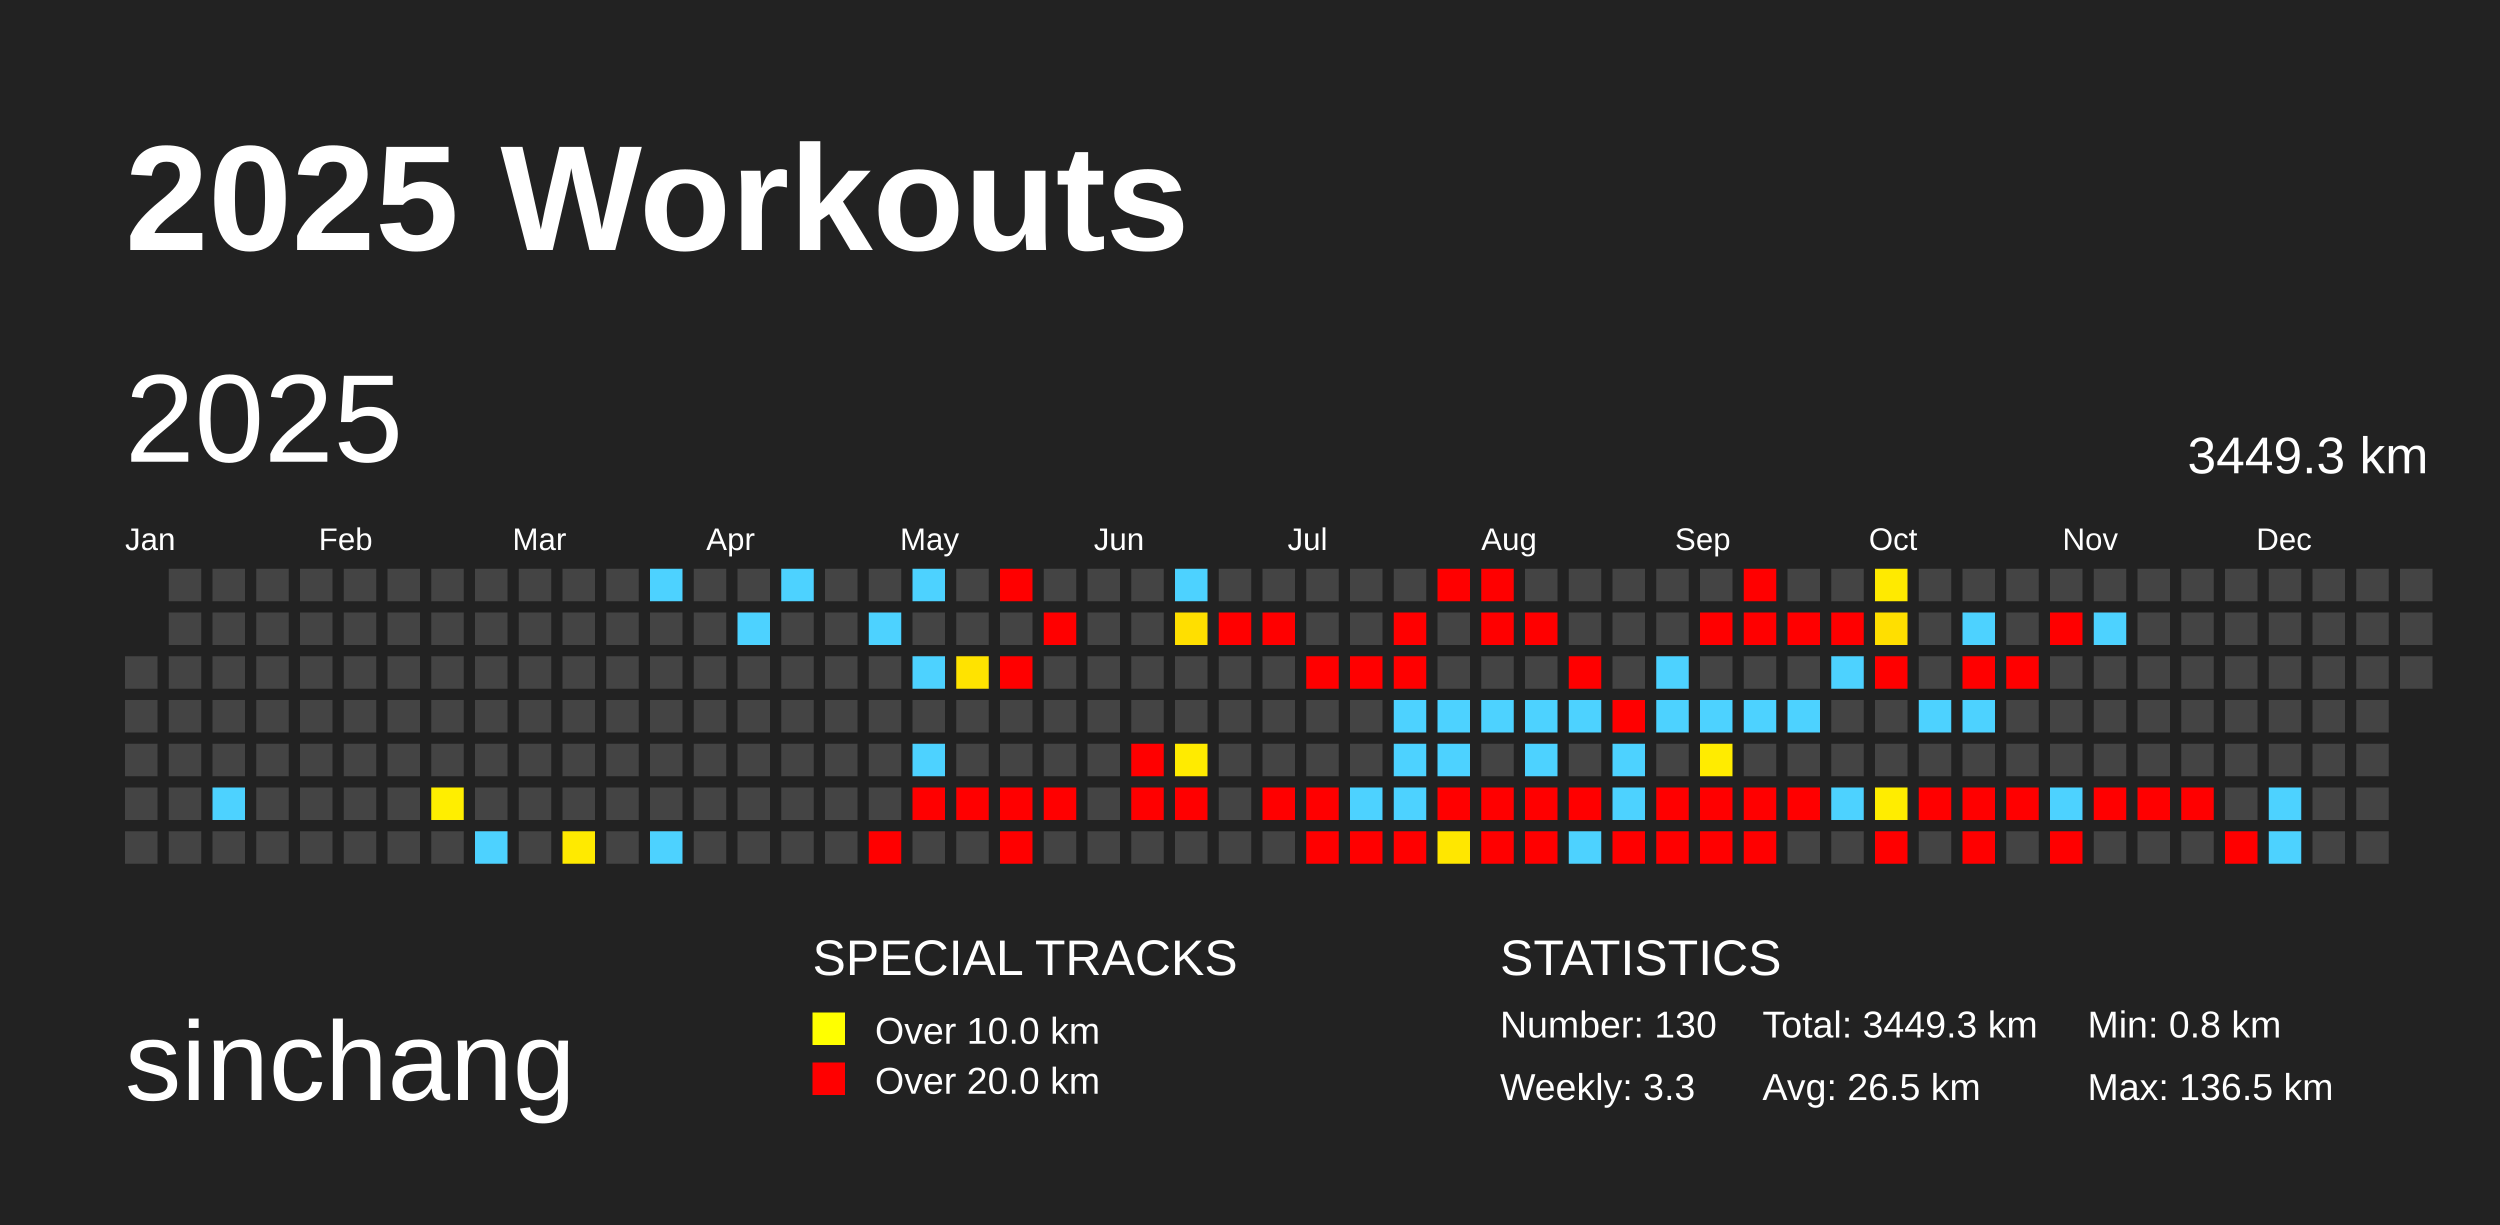
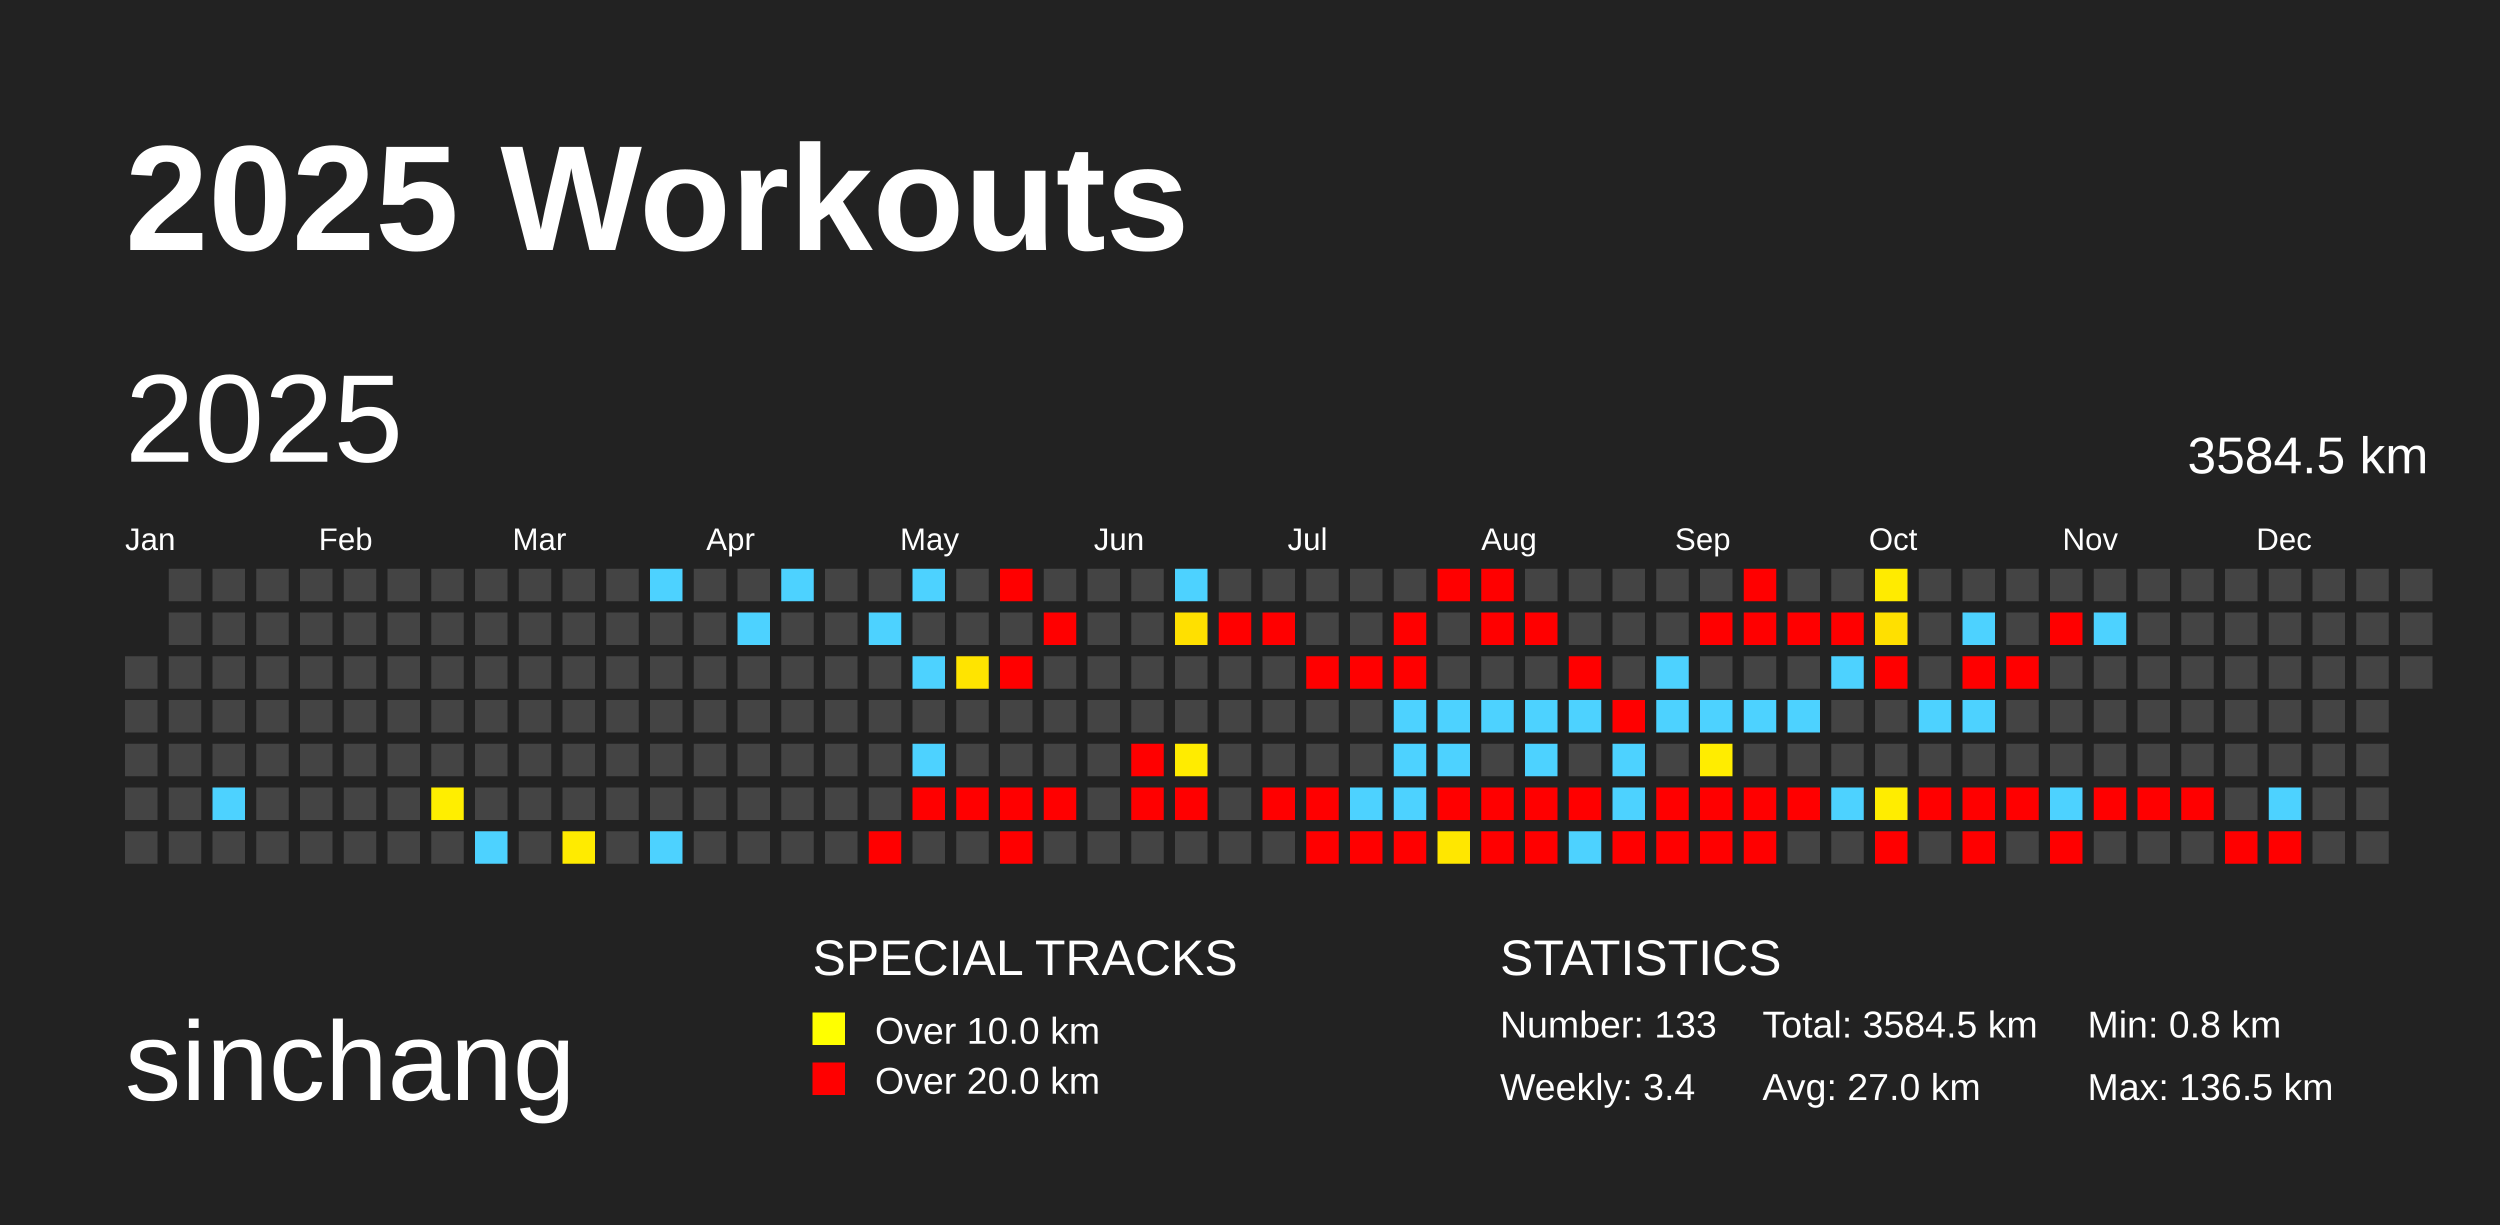
<svg xmlns="http://www.w3.org/2000/svg" baseProfile="full" height="98mm" version="1.1" viewBox="0,0,200,98" width="200mm">
  <defs />
  <rect fill="#222222" height="98" width="200" x="0" y="0" />
  <text fill="#FFFFFF" style="font-size:12px; font-family:Arial; font-weight:bold;" x="10" y="20">2025 Workouts</text>
  <text fill="#FFFFFF" style="font-size:9px; font-family:Arial" x="10" y="88">sinchang</text>
  <text fill="#FFFFFF" style="font-size:4px; font-family:Arial" x="65" y="78">SPECIAL TRACKS</text>
  <rect fill="yellow" height="2.6" width="2.6" x="65" y="81" />
  <text fill="#FFFFFF" style="font-size:3px; font-family:Arial" x="70" y="83.5">Over 10.0 km</text>
  <rect fill="red" height="2.6" width="2.6" x="65" y="85" />
  <text fill="#FFFFFF" style="font-size:3px; font-family:Arial" x="70" y="87.5">Over 20.0 km</text>
  <text fill="#FFFFFF" style="font-size:4px; font-family:Arial" x="120" y="78">STATISTICS</text>
-   <text fill="#FFFFFF" style="font-size:3px; font-family:Arial" x="120" y="83">Number: 130</text>
-   <text fill="#FFFFFF" style="font-size:3px; font-family:Arial" x="120" y="88">Weekly: 3.3</text>
-   <text fill="#FFFFFF" style="font-size:3px; font-family:Arial" x="141" y="83">Total: 3449.3 km</text>
-   <text fill="#FFFFFF" style="font-size:3px; font-family:Arial" x="141" y="88">Avg: 26.5 km</text>
+   <text fill="#FFFFFF" style="font-size:3px; font-family:Arial" x="120" y="83">Number: 133</text>
+   <text fill="#FFFFFF" style="font-size:3px; font-family:Arial" x="120" y="88">Weekly: 3.4</text>
+   <text fill="#FFFFFF" style="font-size:3px; font-family:Arial" x="141" y="83">Total: 3584.5 km</text>
+   <text fill="#FFFFFF" style="font-size:3px; font-family:Arial" x="141" y="88">Avg: 27.0 km</text>
  <text fill="#FFFFFF" style="font-size:3px; font-family:Arial" x="167" y="83">Min: 0.8 km</text>
  <text fill="#FFFFFF" style="font-size:3px; font-family:Arial" x="167" y="88">Max: 136.5 km</text>
  <text dominant-baseline="hanging" fill="#FFFFFF" style="font-size:10.0px; font-family:Arial;" x="10" y="30">2025</text>
-   <text dominant-baseline="hanging" fill="#FFFFFF" style="font-size:4.125px; font-family:Arial;" x="175" y="35">3449.3 km</text>
+   <text dominant-baseline="hanging" fill="#FFFFFF" style="font-size:4.125px; font-family:Arial;" x="175" y="35">3584.5 km</text>
  <text fill="#FFFFFF" style="font-size:2.5px; font-family:Arial" x="10.0" y="44">Jan</text>
  <text fill="#FFFFFF" style="font-size:2.5px; font-family:Arial" x="25.5" y="44">Feb</text>
  <text fill="#FFFFFF" style="font-size:2.5px; font-family:Arial" x="41.0" y="44">Mar</text>
  <text fill="#FFFFFF" style="font-size:2.5px; font-family:Arial" x="56.5" y="44">Apr</text>
  <text fill="#FFFFFF" style="font-size:2.5px; font-family:Arial" x="72.0" y="44">May</text>
  <text fill="#FFFFFF" style="font-size:2.5px; font-family:Arial" x="87.5" y="44">Jun</text>
  <text fill="#FFFFFF" style="font-size:2.5px; font-family:Arial" x="103.0" y="44">Jul</text>
  <text fill="#FFFFFF" style="font-size:2.5px; font-family:Arial" x="118.5" y="44">Aug</text>
  <text fill="#FFFFFF" style="font-size:2.5px; font-family:Arial" x="134.0" y="44">Sep</text>
  <text fill="#FFFFFF" style="font-size:2.5px; font-family:Arial" x="149.5" y="44">Oct</text>
  <text fill="#FFFFFF" style="font-size:2.5px; font-family:Arial" x="165.0" y="44">Nov</text>
  <text fill="#FFFFFF" style="font-size:2.5px; font-family:Arial" x="180.5" y="44">Dec</text>
  <rect fill="#444444" height="2.6" width="2.6" x="10.0" y="52.5" />
  <rect fill="#444444" height="2.6" width="2.6" x="10.0" y="56.0" />
  <rect fill="#444444" height="2.6" width="2.6" x="10.0" y="59.5" />
  <rect fill="#444444" height="2.6" width="2.6" x="10.0" y="63.0" />
  <rect fill="#444444" height="2.6" width="2.6" x="10.0" y="66.5" />
  <rect fill="#444444" height="2.6" width="2.6" x="13.5" y="45.5" />
  <rect fill="#444444" height="2.6" width="2.6" x="13.5" y="49.0" />
  <rect fill="#444444" height="2.6" width="2.6" x="13.5" y="52.5" />
  <rect fill="#444444" height="2.6" width="2.6" x="13.5" y="56.0" />
  <rect fill="#444444" height="2.6" width="2.6" x="13.5" y="59.5" />
  <rect fill="#444444" height="2.6" width="2.6" x="13.5" y="63.0" />
  <rect fill="#444444" height="2.6" width="2.6" x="13.5" y="66.5" />
  <rect fill="#444444" height="2.6" width="2.6" x="17.0" y="45.5" />
  <rect fill="#444444" height="2.6" width="2.6" x="17.0" y="49.0" />
  <rect fill="#444444" height="2.6" width="2.6" x="17.0" y="52.5" />
  <rect fill="#444444" height="2.6" width="2.6" x="17.0" y="56.0" />
  <rect fill="#444444" height="2.6" width="2.6" x="17.0" y="59.5" />
  <rect fill="#4dd2ff" height="2.6" width="2.6" x="17.0" y="63.0" />
  <rect fill="#444444" height="2.6" width="2.6" x="17.0" y="66.5" />
  <rect fill="#444444" height="2.6" width="2.6" x="20.5" y="45.5" />
  <rect fill="#444444" height="2.6" width="2.6" x="20.5" y="49.0" />
  <rect fill="#444444" height="2.6" width="2.6" x="20.5" y="52.5" />
  <rect fill="#444444" height="2.6" width="2.6" x="20.5" y="56.0" />
  <rect fill="#444444" height="2.6" width="2.6" x="20.5" y="59.5" />
  <rect fill="#444444" height="2.6" width="2.6" x="20.5" y="63.0" />
  <rect fill="#444444" height="2.6" width="2.6" x="20.5" y="66.5" />
  <rect fill="#444444" height="2.6" width="2.6" x="24.0" y="45.5" />
  <rect fill="#444444" height="2.6" width="2.6" x="24.0" y="49.0" />
  <rect fill="#444444" height="2.6" width="2.6" x="24.0" y="52.5" />
  <rect fill="#444444" height="2.6" width="2.6" x="24.0" y="56.0" />
  <rect fill="#444444" height="2.6" width="2.6" x="24.0" y="59.5" />
  <rect fill="#444444" height="2.6" width="2.6" x="24.0" y="63.0" />
  <rect fill="#444444" height="2.6" width="2.6" x="24.0" y="66.5" />
  <rect fill="#444444" height="2.6" width="2.6" x="27.5" y="45.5" />
  <rect fill="#444444" height="2.6" width="2.6" x="27.5" y="49.0" />
  <rect fill="#444444" height="2.6" width="2.6" x="27.5" y="52.5" />
  <rect fill="#444444" height="2.6" width="2.6" x="27.5" y="56.0" />
  <rect fill="#444444" height="2.6" width="2.6" x="27.5" y="59.5" />
  <rect fill="#444444" height="2.6" width="2.6" x="27.5" y="63.0" />
  <rect fill="#444444" height="2.6" width="2.6" x="27.5" y="66.5" />
  <rect fill="#444444" height="2.6" width="2.6" x="31.0" y="45.5" />
  <rect fill="#444444" height="2.6" width="2.6" x="31.0" y="49.0" />
  <rect fill="#444444" height="2.6" width="2.6" x="31.0" y="52.5" />
  <rect fill="#444444" height="2.6" width="2.6" x="31.0" y="56.0" />
  <rect fill="#444444" height="2.6" width="2.6" x="31.0" y="59.5" />
  <rect fill="#444444" height="2.6" width="2.6" x="31.0" y="63.0" />
  <rect fill="#444444" height="2.6" width="2.6" x="31.0" y="66.5" />
  <rect fill="#444444" height="2.6" width="2.6" x="34.5" y="45.5" />
  <rect fill="#444444" height="2.6" width="2.6" x="34.5" y="49.0" />
  <rect fill="#444444" height="2.6" width="2.6" x="34.5" y="52.5" />
  <rect fill="#444444" height="2.6" width="2.6" x="34.5" y="56.0" />
  <rect fill="#444444" height="2.6" width="2.6" x="34.5" y="59.5" />
  <rect fill="#ffee00" height="2.6" width="2.6" x="34.5" y="63.0" />
  <rect fill="#444444" height="2.6" width="2.6" x="34.5" y="66.5" />
  <rect fill="#444444" height="2.6" width="2.6" x="38.0" y="45.5" />
  <rect fill="#444444" height="2.6" width="2.6" x="38.0" y="49.0" />
  <rect fill="#444444" height="2.6" width="2.6" x="38.0" y="52.5" />
  <rect fill="#444444" height="2.6" width="2.6" x="38.0" y="56.0" />
  <rect fill="#444444" height="2.6" width="2.6" x="38.0" y="59.5" />
  <rect fill="#444444" height="2.6" width="2.6" x="38.0" y="63.0" />
  <rect fill="#4dd2ff" height="2.6" width="2.6" x="38.0" y="66.5" />
  <rect fill="#444444" height="2.6" width="2.6" x="41.5" y="45.5" />
  <rect fill="#444444" height="2.6" width="2.6" x="41.5" y="49.0" />
  <rect fill="#444444" height="2.6" width="2.6" x="41.5" y="52.5" />
  <rect fill="#444444" height="2.6" width="2.6" x="41.5" y="56.0" />
  <rect fill="#444444" height="2.6" width="2.6" x="41.5" y="59.5" />
  <rect fill="#444444" height="2.6" width="2.6" x="41.5" y="63.0" />
  <rect fill="#444444" height="2.6" width="2.6" x="41.5" y="66.5" />
  <rect fill="#444444" height="2.6" width="2.6" x="45.0" y="45.5" />
  <rect fill="#444444" height="2.6" width="2.6" x="45.0" y="49.0" />
  <rect fill="#444444" height="2.6" width="2.6" x="45.0" y="52.5" />
  <rect fill="#444444" height="2.6" width="2.6" x="45.0" y="56.0" />
  <rect fill="#444444" height="2.6" width="2.6" x="45.0" y="59.5" />
  <rect fill="#444444" height="2.6" width="2.6" x="45.0" y="63.0" />
-   <rect fill="#ffea00" height="2.6" width="2.6" x="45.0" y="66.5" />
+   <rect fill="#ffeb00" height="2.6" width="2.6" x="45.0" y="66.5" />
  <rect fill="#444444" height="2.6" width="2.6" x="48.5" y="45.5" />
  <rect fill="#444444" height="2.6" width="2.6" x="48.5" y="49.0" />
  <rect fill="#444444" height="2.6" width="2.6" x="48.5" y="52.5" />
  <rect fill="#444444" height="2.6" width="2.6" x="48.5" y="56.0" />
  <rect fill="#444444" height="2.6" width="2.6" x="48.5" y="59.5" />
  <rect fill="#444444" height="2.6" width="2.6" x="48.5" y="63.0" />
  <rect fill="#444444" height="2.6" width="2.6" x="48.5" y="66.5" />
  <rect fill="#4dd2ff" height="2.6" width="2.6" x="52.0" y="45.5" />
  <rect fill="#444444" height="2.6" width="2.6" x="52.0" y="49.0" />
  <rect fill="#444444" height="2.6" width="2.6" x="52.0" y="52.5" />
  <rect fill="#444444" height="2.6" width="2.6" x="52.0" y="56.0" />
  <rect fill="#444444" height="2.6" width="2.6" x="52.0" y="59.5" />
  <rect fill="#444444" height="2.6" width="2.6" x="52.0" y="63.0" />
  <rect fill="#4dd2ff" height="2.6" width="2.6" x="52.0" y="66.5" />
  <rect fill="#444444" height="2.6" width="2.6" x="55.5" y="45.5" />
  <rect fill="#444444" height="2.6" width="2.6" x="55.5" y="49.0" />
  <rect fill="#444444" height="2.6" width="2.6" x="55.5" y="52.5" />
  <rect fill="#444444" height="2.6" width="2.6" x="55.5" y="56.0" />
  <rect fill="#444444" height="2.6" width="2.6" x="55.5" y="59.5" />
  <rect fill="#444444" height="2.6" width="2.6" x="55.5" y="63.0" />
  <rect fill="#444444" height="2.6" width="2.6" x="55.5" y="66.5" />
  <rect fill="#444444" height="2.6" width="2.6" x="59.0" y="45.5" />
  <rect fill="#4dd2ff" height="2.6" width="2.6" x="59.0" y="49.0" />
  <rect fill="#444444" height="2.6" width="2.6" x="59.0" y="52.5" />
  <rect fill="#444444" height="2.6" width="2.6" x="59.0" y="56.0" />
  <rect fill="#444444" height="2.6" width="2.6" x="59.0" y="59.5" />
  <rect fill="#444444" height="2.6" width="2.6" x="59.0" y="63.0" />
  <rect fill="#444444" height="2.6" width="2.6" x="59.0" y="66.5" />
  <rect fill="#4dd2ff" height="2.6" width="2.6" x="62.5" y="45.5" />
  <rect fill="#444444" height="2.6" width="2.6" x="62.5" y="49.0" />
  <rect fill="#444444" height="2.6" width="2.6" x="62.5" y="52.5" />
  <rect fill="#444444" height="2.6" width="2.6" x="62.5" y="56.0" />
  <rect fill="#444444" height="2.6" width="2.6" x="62.5" y="59.5" />
  <rect fill="#444444" height="2.6" width="2.6" x="62.5" y="63.0" />
  <rect fill="#444444" height="2.6" width="2.6" x="62.5" y="66.5" />
  <rect fill="#444444" height="2.6" width="2.6" x="66.0" y="45.5" />
  <rect fill="#444444" height="2.6" width="2.6" x="66.0" y="49.0" />
  <rect fill="#444444" height="2.6" width="2.6" x="66.0" y="52.5" />
  <rect fill="#444444" height="2.6" width="2.6" x="66.0" y="56.0" />
  <rect fill="#444444" height="2.6" width="2.6" x="66.0" y="59.5" />
  <rect fill="#444444" height="2.6" width="2.6" x="66.0" y="63.0" />
  <rect fill="#444444" height="2.6" width="2.6" x="66.0" y="66.5" />
  <rect fill="#444444" height="2.6" width="2.6" x="69.5" y="45.5" />
  <rect fill="#4dd2ff" height="2.6" width="2.6" x="69.5" y="49.0" />
  <rect fill="#444444" height="2.6" width="2.6" x="69.5" y="52.5" />
  <rect fill="#444444" height="2.6" width="2.6" x="69.5" y="56.0" />
  <rect fill="#444444" height="2.6" width="2.6" x="69.5" y="59.5" />
  <rect fill="#444444" height="2.6" width="2.6" x="69.5" y="63.0" />
  <rect fill="red" height="2.6" width="2.6" x="69.5" y="66.5" />
  <rect fill="#4dd2ff" height="2.6" width="2.6" x="73.0" y="45.5" />
  <rect fill="#444444" height="2.6" width="2.6" x="73.0" y="49.0" />
  <rect fill="#4dd2ff" height="2.6" width="2.6" x="73.0" y="52.5" />
  <rect fill="#444444" height="2.6" width="2.6" x="73.0" y="56.0" />
  <rect fill="#4dd2ff" height="2.6" width="2.6" x="73.0" y="59.5" />
  <rect fill="red" height="2.6" width="2.6" x="73.0" y="63.0" />
  <rect fill="#444444" height="2.6" width="2.6" x="73.0" y="66.5" />
  <rect fill="#444444" height="2.6" width="2.6" x="76.5" y="45.5" />
  <rect fill="#444444" height="2.6" width="2.6" x="76.5" y="49.0" />
-   <rect fill="#ffe300" height="2.6" width="2.6" x="76.5" y="52.5" />
+   <rect fill="#ffe400" height="2.6" width="2.6" x="76.5" y="52.5" />
  <rect fill="#444444" height="2.6" width="2.6" x="76.5" y="56.0" />
  <rect fill="#444444" height="2.6" width="2.6" x="76.5" y="59.5" />
  <rect fill="red" height="2.6" width="2.6" x="76.5" y="63.0" />
  <rect fill="#444444" height="2.6" width="2.6" x="76.5" y="66.5" />
  <rect fill="red" height="2.6" width="2.6" x="80.0" y="45.5" />
  <rect fill="#444444" height="2.6" width="2.6" x="80.0" y="49.0" />
  <rect fill="red" height="2.6" width="2.6" x="80.0" y="52.5" />
  <rect fill="#444444" height="2.6" width="2.6" x="80.0" y="56.0" />
  <rect fill="#444444" height="2.6" width="2.6" x="80.0" y="59.5" />
  <rect fill="red" height="2.6" width="2.6" x="80.0" y="63.0" />
  <rect fill="red" height="2.6" width="2.6" x="80.0" y="66.5" />
  <rect fill="#444444" height="2.6" width="2.6" x="83.5" y="45.5" />
  <rect fill="red" height="2.6" width="2.6" x="83.5" y="49.0" />
  <rect fill="#444444" height="2.6" width="2.6" x="83.5" y="52.5" />
  <rect fill="#444444" height="2.6" width="2.6" x="83.5" y="56.0" />
  <rect fill="#444444" height="2.6" width="2.6" x="83.5" y="59.5" />
  <rect fill="red" height="2.6" width="2.6" x="83.5" y="63.0" />
  <rect fill="#444444" height="2.6" width="2.6" x="83.5" y="66.5" />
  <rect fill="#444444" height="2.6" width="2.6" x="87.0" y="45.5" />
  <rect fill="#444444" height="2.6" width="2.6" x="87.0" y="49.0" />
  <rect fill="#444444" height="2.6" width="2.6" x="87.0" y="52.5" />
  <rect fill="#444444" height="2.6" width="2.6" x="87.0" y="56.0" />
  <rect fill="#444444" height="2.6" width="2.6" x="87.0" y="59.5" />
  <rect fill="#444444" height="2.6" width="2.6" x="87.0" y="63.0" />
  <rect fill="#444444" height="2.6" width="2.6" x="87.0" y="66.5" />
  <rect fill="#444444" height="2.6" width="2.6" x="90.5" y="45.5" />
  <rect fill="#444444" height="2.6" width="2.6" x="90.5" y="49.0" />
  <rect fill="#444444" height="2.6" width="2.6" x="90.5" y="52.5" />
  <rect fill="#444444" height="2.6" width="2.6" x="90.5" y="56.0" />
  <rect fill="red" height="2.6" width="2.6" x="90.5" y="59.5" />
  <rect fill="red" height="2.6" width="2.6" x="90.5" y="63.0" />
  <rect fill="#444444" height="2.6" width="2.6" x="90.5" y="66.5" />
  <rect fill="#4dd2ff" height="2.6" width="2.6" x="94.0" y="45.5" />
-   <rect fill="#ffdf00" height="2.6" width="2.6" x="94.0" y="49.0" />
+   <rect fill="#ffe000" height="2.6" width="2.6" x="94.0" y="49.0" />
  <rect fill="#444444" height="2.6" width="2.6" x="94.0" y="52.5" />
  <rect fill="#444444" height="2.6" width="2.6" x="94.0" y="56.0" />
-   <rect fill="#ffeb00" height="2.6" width="2.6" x="94.0" y="59.5" />
+   <rect fill="#ffec00" height="2.6" width="2.6" x="94.0" y="59.5" />
  <rect fill="red" height="2.6" width="2.6" x="94.0" y="63.0" />
  <rect fill="#444444" height="2.6" width="2.6" x="94.0" y="66.5" />
  <rect fill="#444444" height="2.6" width="2.6" x="97.5" y="45.5" />
  <rect fill="red" height="2.6" width="2.6" x="97.5" y="49.0" />
  <rect fill="#444444" height="2.6" width="2.6" x="97.5" y="52.5" />
  <rect fill="#444444" height="2.6" width="2.6" x="97.5" y="56.0" />
  <rect fill="#444444" height="2.6" width="2.6" x="97.5" y="59.5" />
  <rect fill="#444444" height="2.6" width="2.6" x="97.5" y="63.0" />
  <rect fill="#444444" height="2.6" width="2.6" x="97.5" y="66.5" />
  <rect fill="#444444" height="2.6" width="2.6" x="101.0" y="45.5" />
  <rect fill="red" height="2.6" width="2.6" x="101.0" y="49.0" />
  <rect fill="#444444" height="2.6" width="2.6" x="101.0" y="52.5" />
  <rect fill="#444444" height="2.6" width="2.6" x="101.0" y="56.0" />
  <rect fill="#444444" height="2.6" width="2.6" x="101.0" y="59.5" />
  <rect fill="red" height="2.6" width="2.6" x="101.0" y="63.0" />
  <rect fill="#444444" height="2.6" width="2.6" x="101.0" y="66.5" />
  <rect fill="#444444" height="2.6" width="2.6" x="104.5" y="45.5" />
  <rect fill="#444444" height="2.6" width="2.6" x="104.5" y="49.0" />
  <rect fill="red" height="2.6" width="2.6" x="104.5" y="52.5" />
  <rect fill="#444444" height="2.6" width="2.6" x="104.5" y="56.0" />
  <rect fill="#444444" height="2.6" width="2.6" x="104.5" y="59.5" />
  <rect fill="red" height="2.6" width="2.6" x="104.5" y="63.0" />
  <rect fill="red" height="2.6" width="2.6" x="104.5" y="66.5" />
  <rect fill="#444444" height="2.6" width="2.6" x="108.0" y="45.5" />
  <rect fill="#444444" height="2.6" width="2.6" x="108.0" y="49.0" />
  <rect fill="red" height="2.6" width="2.6" x="108.0" y="52.5" />
  <rect fill="#444444" height="2.6" width="2.6" x="108.0" y="56.0" />
  <rect fill="#444444" height="2.6" width="2.6" x="108.0" y="59.5" />
  <rect fill="#4dd2ff" height="2.6" width="2.6" x="108.0" y="63.0" />
  <rect fill="red" height="2.6" width="2.6" x="108.0" y="66.5" />
  <rect fill="#444444" height="2.6" width="2.6" x="111.5" y="45.5" />
  <rect fill="red" height="2.6" width="2.6" x="111.5" y="49.0" />
  <rect fill="red" height="2.6" width="2.6" x="111.5" y="52.5" />
  <rect fill="#4dd2ff" height="2.6" width="2.6" x="111.5" y="56.0" />
  <rect fill="#4dd2ff" height="2.6" width="2.6" x="111.5" y="59.5" />
  <rect fill="#4dd2ff" height="2.6" width="2.6" x="111.5" y="63.0" />
  <rect fill="red" height="2.6" width="2.6" x="111.5" y="66.5" />
  <rect fill="red" height="2.6" width="2.6" x="115.0" y="45.5" />
  <rect fill="#444444" height="2.6" width="2.6" x="115.0" y="49.0" />
  <rect fill="#444444" height="2.6" width="2.6" x="115.0" y="52.5" />
  <rect fill="#4dd2ff" height="2.6" width="2.6" x="115.0" y="56.0" />
  <rect fill="#4dd2ff" height="2.6" width="2.6" x="115.0" y="59.5" />
  <rect fill="red" height="2.6" width="2.6" x="115.0" y="63.0" />
  <rect fill="#ffe700" height="2.6" width="2.6" x="115.0" y="66.5" />
  <rect fill="red" height="2.6" width="2.6" x="118.5" y="45.5" />
  <rect fill="red" height="2.6" width="2.6" x="118.5" y="49.0" />
  <rect fill="#444444" height="2.6" width="2.6" x="118.5" y="52.5" />
  <rect fill="#4dd2ff" height="2.6" width="2.6" x="118.5" y="56.0" />
  <rect fill="#444444" height="2.6" width="2.6" x="118.5" y="59.5" />
  <rect fill="red" height="2.6" width="2.6" x="118.5" y="63.0" />
  <rect fill="red" height="2.6" width="2.6" x="118.5" y="66.5" />
  <rect fill="#444444" height="2.6" width="2.6" x="122.0" y="45.5" />
  <rect fill="red" height="2.6" width="2.6" x="122.0" y="49.0" />
  <rect fill="#444444" height="2.6" width="2.6" x="122.0" y="52.5" />
  <rect fill="#4dd2ff" height="2.6" width="2.6" x="122.0" y="56.0" />
  <rect fill="#4dd2ff" height="2.6" width="2.6" x="122.0" y="59.5" />
  <rect fill="red" height="2.6" width="2.6" x="122.0" y="63.0" />
  <rect fill="red" height="2.6" width="2.6" x="122.0" y="66.5" />
  <rect fill="#444444" height="2.6" width="2.6" x="125.5" y="45.5" />
  <rect fill="#444444" height="2.6" width="2.6" x="125.5" y="49.0" />
  <rect fill="red" height="2.6" width="2.6" x="125.5" y="52.5" />
  <rect fill="#4dd2ff" height="2.6" width="2.6" x="125.5" y="56.0" />
  <rect fill="#444444" height="2.6" width="2.6" x="125.5" y="59.5" />
  <rect fill="red" height="2.6" width="2.6" x="125.5" y="63.0" />
  <rect fill="#4dd2ff" height="2.6" width="2.6" x="125.5" y="66.5" />
  <rect fill="#444444" height="2.6" width="2.6" x="129.0" y="45.5" />
  <rect fill="#444444" height="2.6" width="2.6" x="129.0" y="49.0" />
  <rect fill="#444444" height="2.6" width="2.6" x="129.0" y="52.5" />
  <rect fill="red" height="2.6" width="2.6" x="129.0" y="56.0" />
  <rect fill="#4dd2ff" height="2.6" width="2.6" x="129.0" y="59.5" />
  <rect fill="#4dd2ff" height="2.6" width="2.6" x="129.0" y="63.0" />
  <rect fill="red" height="2.6" width="2.6" x="129.0" y="66.5" />
  <rect fill="#444444" height="2.6" width="2.6" x="132.5" y="45.5" />
  <rect fill="#444444" height="2.6" width="2.6" x="132.5" y="49.0" />
  <rect fill="#4dd2ff" height="2.6" width="2.6" x="132.5" y="52.5" />
  <rect fill="#4dd2ff" height="2.6" width="2.6" x="132.5" y="56.0" />
  <rect fill="#444444" height="2.6" width="2.6" x="132.5" y="59.5" />
  <rect fill="red" height="2.6" width="2.6" x="132.5" y="63.0" />
  <rect fill="red" height="2.6" width="2.6" x="132.5" y="66.5" />
  <rect fill="#444444" height="2.6" width="2.6" x="136.0" y="45.5" />
  <rect fill="red" height="2.6" width="2.6" x="136.0" y="49.0" />
  <rect fill="#444444" height="2.6" width="2.6" x="136.0" y="52.5" />
  <rect fill="#4dd2ff" height="2.6" width="2.6" x="136.0" y="56.0" />
-   <rect fill="#ffec00" height="2.6" width="2.6" x="136.0" y="59.5" />
+   <rect fill="#ffed00" height="2.6" width="2.6" x="136.0" y="59.5" />
  <rect fill="red" height="2.6" width="2.6" x="136.0" y="63.0" />
  <rect fill="red" height="2.6" width="2.6" x="136.0" y="66.5" />
  <rect fill="red" height="2.6" width="2.6" x="139.5" y="45.5" />
  <rect fill="red" height="2.6" width="2.6" x="139.5" y="49.0" />
  <rect fill="#444444" height="2.6" width="2.6" x="139.5" y="52.5" />
  <rect fill="#4dd2ff" height="2.6" width="2.6" x="139.5" y="56.0" />
  <rect fill="#444444" height="2.6" width="2.6" x="139.5" y="59.5" />
  <rect fill="red" height="2.6" width="2.6" x="139.5" y="63.0" />
  <rect fill="red" height="2.6" width="2.6" x="139.5" y="66.5" />
  <rect fill="#444444" height="2.6" width="2.6" x="143.0" y="45.5" />
  <rect fill="red" height="2.6" width="2.6" x="143.0" y="49.0" />
  <rect fill="#444444" height="2.6" width="2.6" x="143.0" y="52.5" />
  <rect fill="#4dd2ff" height="2.6" width="2.6" x="143.0" y="56.0" />
  <rect fill="#444444" height="2.6" width="2.6" x="143.0" y="59.5" />
  <rect fill="red" height="2.6" width="2.6" x="143.0" y="63.0" />
  <rect fill="#444444" height="2.6" width="2.6" x="143.0" y="66.5" />
  <rect fill="#444444" height="2.6" width="2.6" x="146.5" y="45.5" />
  <rect fill="red" height="2.6" width="2.6" x="146.5" y="49.0" />
  <rect fill="#4dd2ff" height="2.6" width="2.6" x="146.5" y="52.5" />
  <rect fill="#444444" height="2.6" width="2.6" x="146.5" y="56.0" />
  <rect fill="#444444" height="2.6" width="2.6" x="146.5" y="59.5" />
  <rect fill="#4dd2ff" height="2.6" width="2.6" x="146.5" y="63.0" />
  <rect fill="#444444" height="2.6" width="2.6" x="146.5" y="66.5" />
-   <rect fill="#ffea00" height="2.6" width="2.6" x="150.0" y="45.5" />
-   <rect fill="#ffdf00" height="2.6" width="2.6" x="150.0" y="49.0" />
+   <rect fill="#ffeb00" height="2.6" width="2.6" x="150.0" y="45.5" />
+   <rect fill="#ffe000" height="2.6" width="2.6" x="150.0" y="49.0" />
  <rect fill="red" height="2.6" width="2.6" x="150.0" y="52.5" />
  <rect fill="#444444" height="2.6" width="2.6" x="150.0" y="56.0" />
  <rect fill="#444444" height="2.6" width="2.6" x="150.0" y="59.5" />
  <rect fill="#ffed00" height="2.6" width="2.6" x="150.0" y="63.0" />
  <rect fill="red" height="2.6" width="2.6" x="150.0" y="66.5" />
  <rect fill="#444444" height="2.6" width="2.6" x="153.5" y="45.5" />
  <rect fill="#444444" height="2.6" width="2.6" x="153.5" y="49.0" />
  <rect fill="#444444" height="2.6" width="2.6" x="153.5" y="52.5" />
  <rect fill="#4dd2ff" height="2.6" width="2.6" x="153.5" y="56.0" />
  <rect fill="#444444" height="2.6" width="2.6" x="153.5" y="59.5" />
  <rect fill="red" height="2.6" width="2.6" x="153.5" y="63.0" />
  <rect fill="#444444" height="2.6" width="2.6" x="153.5" y="66.5" />
  <rect fill="#444444" height="2.6" width="2.6" x="157.0" y="45.5" />
  <rect fill="#4dd2ff" height="2.6" width="2.6" x="157.0" y="49.0" />
  <rect fill="red" height="2.6" width="2.6" x="157.0" y="52.5" />
  <rect fill="#4dd2ff" height="2.6" width="2.6" x="157.0" y="56.0" />
  <rect fill="#444444" height="2.6" width="2.6" x="157.0" y="59.5" />
  <rect fill="red" height="2.6" width="2.6" x="157.0" y="63.0" />
  <rect fill="red" height="2.6" width="2.6" x="157.0" y="66.5" />
  <rect fill="#444444" height="2.6" width="2.6" x="160.5" y="45.5" />
  <rect fill="#444444" height="2.6" width="2.6" x="160.5" y="49.0" />
  <rect fill="red" height="2.6" width="2.6" x="160.5" y="52.5" />
  <rect fill="#444444" height="2.6" width="2.6" x="160.5" y="56.0" />
  <rect fill="#444444" height="2.6" width="2.6" x="160.5" y="59.5" />
  <rect fill="red" height="2.6" width="2.6" x="160.5" y="63.0" />
  <rect fill="#444444" height="2.6" width="2.6" x="160.5" y="66.5" />
  <rect fill="#444444" height="2.6" width="2.6" x="164.0" y="45.5" />
  <rect fill="red" height="2.6" width="2.6" x="164.0" y="49.0" />
  <rect fill="#444444" height="2.6" width="2.6" x="164.0" y="52.5" />
  <rect fill="#444444" height="2.6" width="2.6" x="164.0" y="56.0" />
  <rect fill="#444444" height="2.6" width="2.6" x="164.0" y="59.5" />
  <rect fill="#4dd2ff" height="2.6" width="2.6" x="164.0" y="63.0" />
  <rect fill="red" height="2.6" width="2.6" x="164.0" y="66.5" />
  <rect fill="#444444" height="2.6" width="2.6" x="167.5" y="45.5" />
  <rect fill="#4dd2ff" height="2.6" width="2.6" x="167.5" y="49.0" />
  <rect fill="#444444" height="2.6" width="2.6" x="167.5" y="52.5" />
  <rect fill="#444444" height="2.6" width="2.6" x="167.5" y="56.0" />
  <rect fill="#444444" height="2.6" width="2.6" x="167.5" y="59.5" />
  <rect fill="red" height="2.6" width="2.6" x="167.5" y="63.0" />
  <rect fill="#444444" height="2.6" width="2.6" x="167.5" y="66.5" />
  <rect fill="#444444" height="2.6" width="2.6" x="171.0" y="45.5" />
  <rect fill="#444444" height="2.6" width="2.6" x="171.0" y="49.0" />
  <rect fill="#444444" height="2.6" width="2.6" x="171.0" y="52.5" />
  <rect fill="#444444" height="2.6" width="2.6" x="171.0" y="56.0" />
  <rect fill="#444444" height="2.6" width="2.6" x="171.0" y="59.5" />
  <rect fill="red" height="2.6" width="2.6" x="171.0" y="63.0" />
  <rect fill="#444444" height="2.6" width="2.6" x="171.0" y="66.5" />
  <rect fill="#444444" height="2.6" width="2.6" x="174.5" y="45.5" />
  <rect fill="#444444" height="2.6" width="2.6" x="174.5" y="49.0" />
  <rect fill="#444444" height="2.6" width="2.6" x="174.5" y="52.5" />
  <rect fill="#444444" height="2.6" width="2.6" x="174.5" y="56.0" />
  <rect fill="#444444" height="2.6" width="2.6" x="174.5" y="59.5" />
  <rect fill="red" height="2.6" width="2.6" x="174.5" y="63.0" />
  <rect fill="#444444" height="2.6" width="2.6" x="174.5" y="66.5" />
  <rect fill="#444444" height="2.6" width="2.6" x="178.0" y="45.5" />
  <rect fill="#444444" height="2.6" width="2.6" x="178.0" y="49.0" />
  <rect fill="#444444" height="2.6" width="2.6" x="178.0" y="52.5" />
  <rect fill="#444444" height="2.6" width="2.6" x="178.0" y="56.0" />
  <rect fill="#444444" height="2.6" width="2.6" x="178.0" y="59.5" />
  <rect fill="#444444" height="2.6" width="2.6" x="178.0" y="63.0" />
  <rect fill="red" height="2.6" width="2.6" x="178.0" y="66.5" />
  <rect fill="#444444" height="2.6" width="2.6" x="181.5" y="45.5" />
  <rect fill="#444444" height="2.6" width="2.6" x="181.5" y="49.0" />
  <rect fill="#444444" height="2.6" width="2.6" x="181.5" y="52.5" />
  <rect fill="#444444" height="2.6" width="2.6" x="181.5" y="56.0" />
  <rect fill="#444444" height="2.6" width="2.6" x="181.5" y="59.5" />
  <rect fill="#4dd2ff" height="2.6" width="2.6" x="181.5" y="63.0" />
-   <rect fill="#4dd2ff" height="2.6" width="2.6" x="181.5" y="66.5" />
+   <rect fill="red" height="2.6" width="2.6" x="181.5" y="66.5" />
  <rect fill="#444444" height="2.6" width="2.6" x="185.0" y="45.5" />
  <rect fill="#444444" height="2.6" width="2.6" x="185.0" y="49.0" />
  <rect fill="#444444" height="2.6" width="2.6" x="185.0" y="52.5" />
  <rect fill="#444444" height="2.6" width="2.6" x="185.0" y="56.0" />
  <rect fill="#444444" height="2.6" width="2.6" x="185.0" y="59.5" />
  <rect fill="#444444" height="2.6" width="2.6" x="185.0" y="63.0" />
  <rect fill="#444444" height="2.6" width="2.6" x="185.0" y="66.5" />
  <rect fill="#444444" height="2.6" width="2.6" x="188.5" y="45.5" />
  <rect fill="#444444" height="2.6" width="2.6" x="188.5" y="49.0" />
  <rect fill="#444444" height="2.6" width="2.6" x="188.5" y="52.5" />
  <rect fill="#444444" height="2.6" width="2.6" x="188.5" y="56.0" />
  <rect fill="#444444" height="2.6" width="2.6" x="188.5" y="59.5" />
  <rect fill="#444444" height="2.6" width="2.6" x="188.5" y="63.0" />
  <rect fill="#444444" height="2.6" width="2.6" x="188.5" y="66.5" />
  <rect fill="#444444" height="2.6" width="2.6" x="192.0" y="45.5" />
  <rect fill="#444444" height="2.6" width="2.6" x="192.0" y="49.0" />
  <rect fill="#444444" height="2.6" width="2.6" x="192.0" y="52.5" />
</svg>
